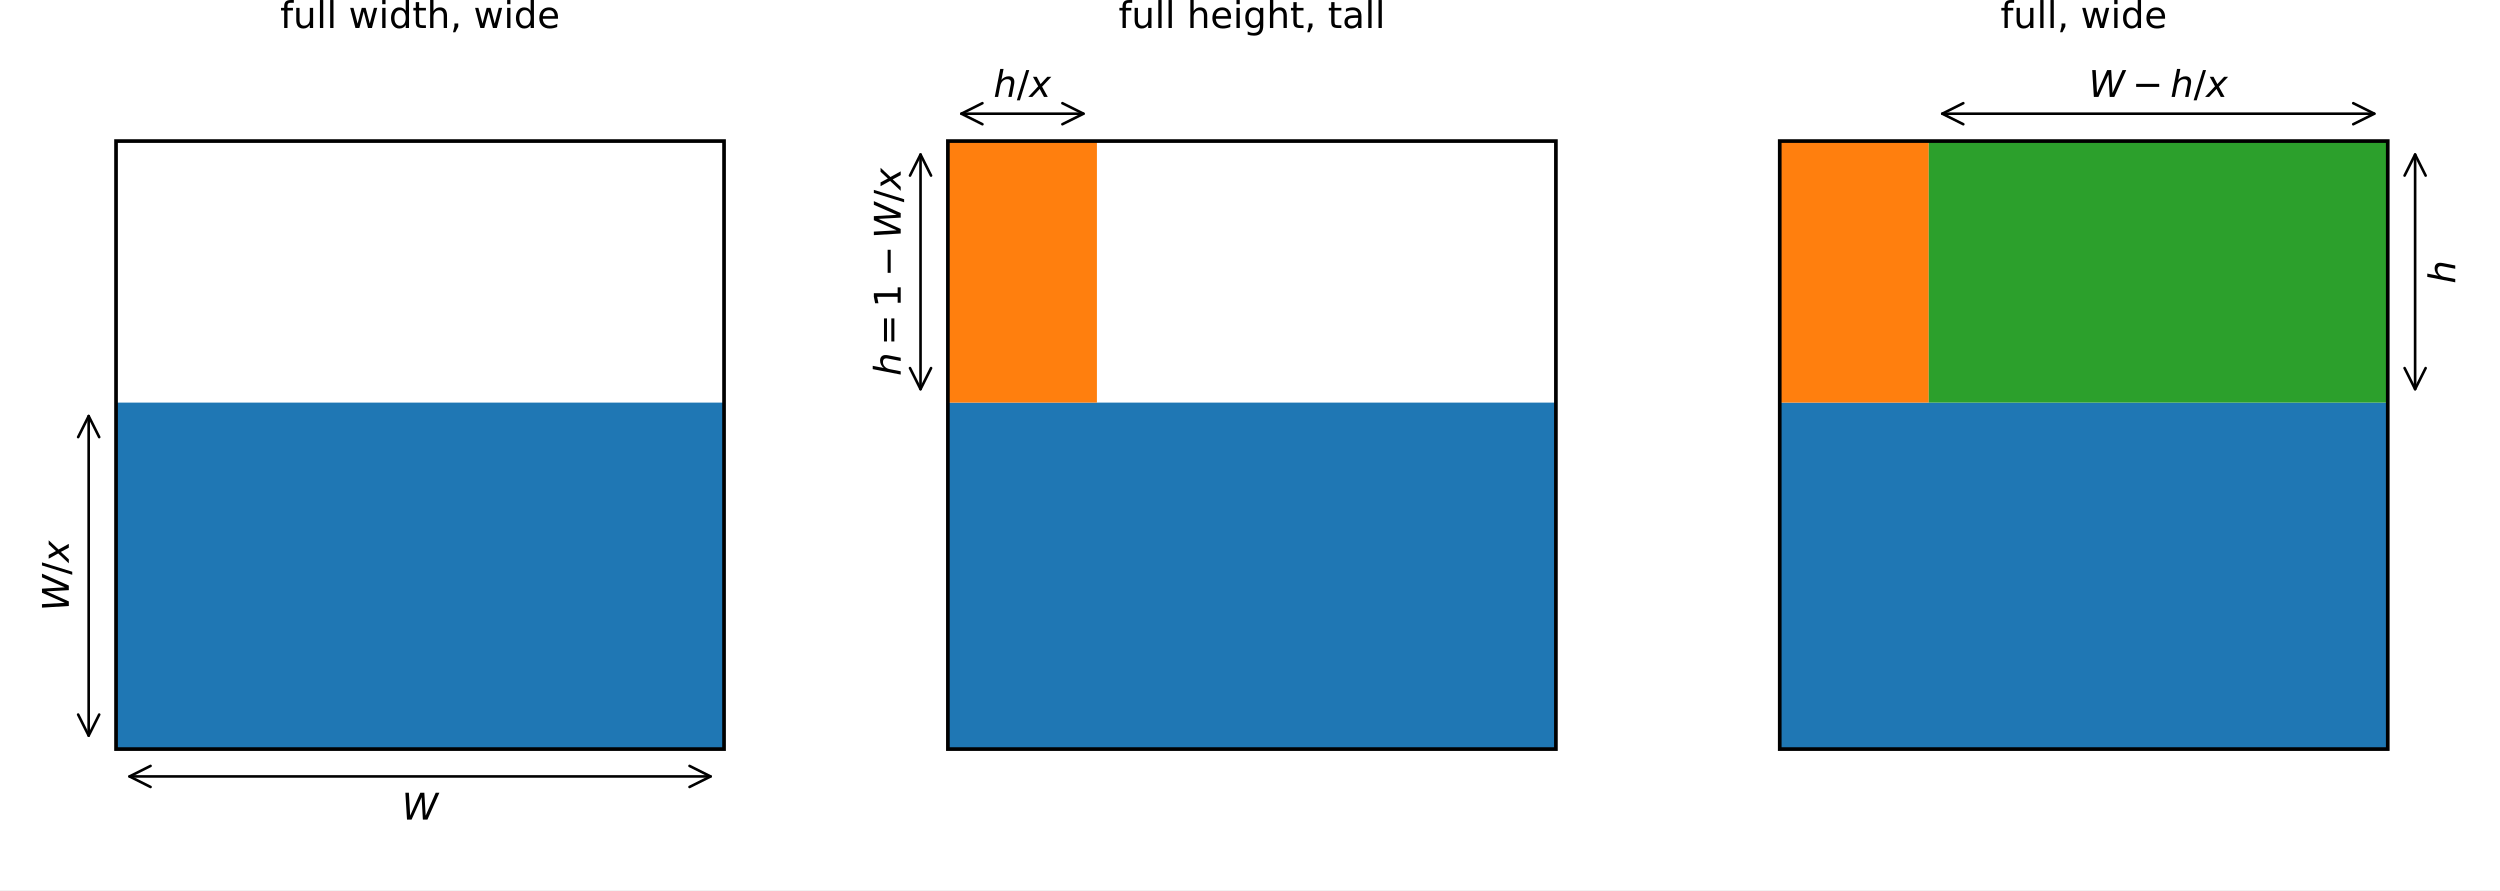
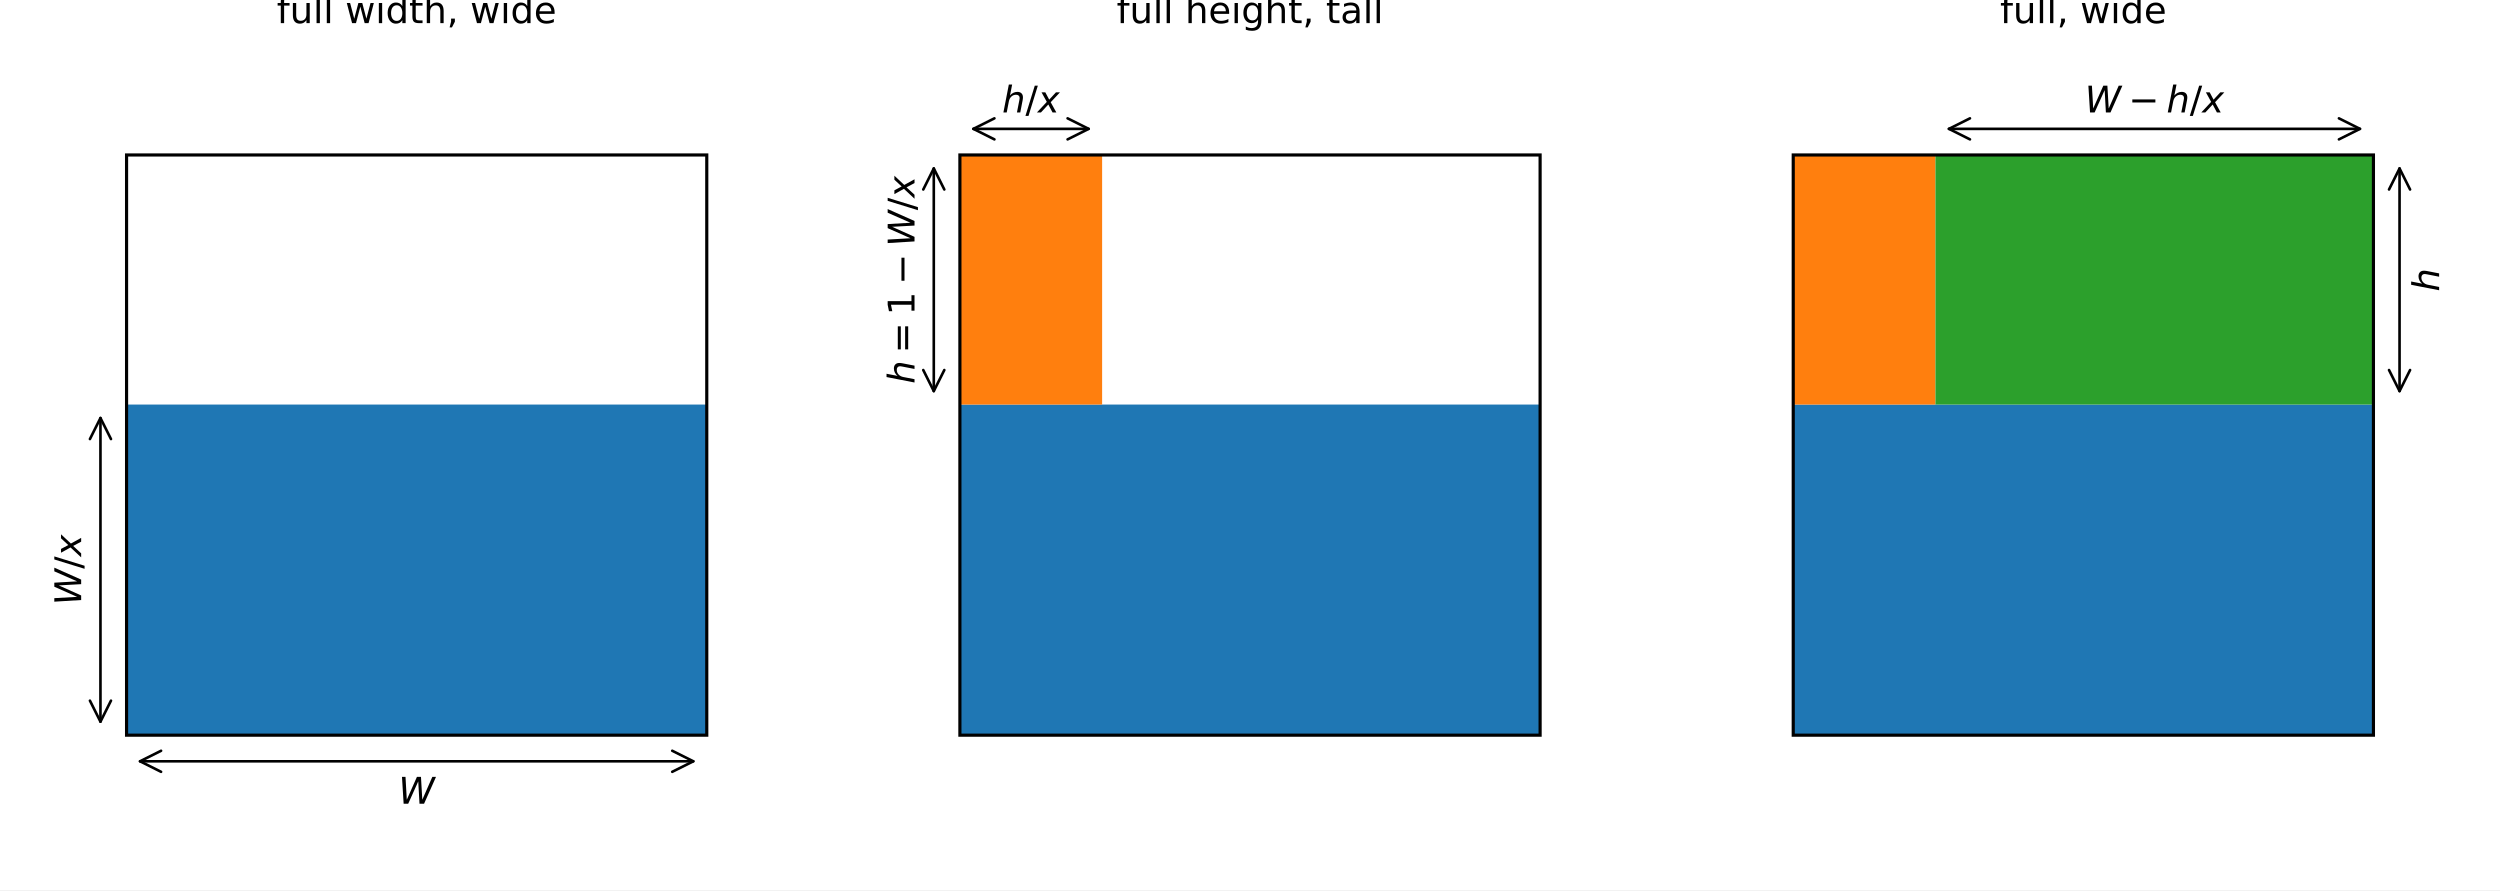
<svg xmlns="http://www.w3.org/2000/svg" xmlns:xlink="http://www.w3.org/1999/xlink" width="475.2pt" height="169.2pt" viewBox="0 0 475.2 169.2" version="1.1">
  <defs>
    <style type="text/css">*{stroke-linejoin: round; stroke-linecap: butt}</style>
  </defs>
  <g id="figure_1">
    <g id="patch_1">
      <path d="M 0 169.2  L 475.2 169.2  L 475.2 0  L 0 0  z " style="fill: #ffffff" />
    </g>
    <g id="axes_1">
      <g id="patch_2">
-         <path d="M 22.056 142.386  L 137.627 142.386  L 137.627 76.528  L 22.056 76.528  z " clip-path="url(#p04a5c26ae7)" style="fill: #1f77b4" />
+         <path d="M 24.057 139.743  L 134.343 139.743  L 134.343 76.898  L 24.057 76.898  z " clip-path="url(#pf6705ba41d)" style="fill: #1f77b4" />
      </g>
      <g id="patch_3">
-         <path d="M 135.068 147.586  Q 79.841 147.586 24.615 147.586  " style="fill: none; stroke: #000000; stroke-width: 0.5; stroke-linecap: round" />
-         <path d="M 131.068 145.586  L 135.068 147.586  L 131.068 149.586  " style="fill: none; stroke: #000000; stroke-width: 0.5; stroke-linecap: round" />
-         <path d="M 28.615 149.586  L 24.615 147.586  L 28.615 145.586  " style="fill: none; stroke: #000000; stroke-width: 0.5; stroke-linecap: round" />
+         <path d="M 24.057 139.743  L 134.343 139.743  L 134.343 29.457  L 24.057 29.457  L 24.057 139.743  z " clip-path="url(#pf6705ba41d)" style="fill: none; stroke: #000000; stroke-width: 0.6; stroke-linejoin: miter" />
+       </g>
+       <g id="patch_4">
+         <path d="M 131.781 144.706  Q 79.198 144.706 26.615 144.706  " style="fill: none; stroke: #000000; stroke-width: 0.5; stroke-linecap: round" />
+         <path d="M 127.781 142.706  L 131.781 144.706  L 127.781 146.706  " style="fill: none; stroke: #000000; stroke-width: 0.5; stroke-linecap: round" />
+         <path d="M 30.615 146.706  L 26.615 144.706  L 30.615 142.706  " style="fill: none; stroke: #000000; stroke-width: 0.5; stroke-linecap: round" />
      </g>
      <g id="text_1">
-         <g transform="translate(76.37647 155.7945) scale(0.07 -0.07)">
+         <g transform="translate(75.735 152.7818) scale(0.07 -0.07)">
          <defs>
            <path id="DejaVuSans-Oblique-57" d="M 616 4666  L 1228 4666  L 1453 697  L 3213 4666  L 3916 4666  L 4147 697  L 5888 4666  L 6528 4666  L 4453 0  L 3659 0  L 3444 3891  L 1697 0  L 903 0  L 616 4666  z " transform="scale(0.015625)" />
          </defs>
          <use xlink:href="#DejaVuSans-Oblique-57" transform="translate(0 0.09375)" />
        </g>
      </g>
-       <g id="patch_4">
-         <path d="M 16.855 79.085  Q 16.855 109.456 16.855 139.827  " style="fill: none; stroke: #000000; stroke-width: 0.5; stroke-linecap: round" />
-         <path d="M 14.855 83.085  L 16.855 79.085  L 18.855 83.085  " style="fill: none; stroke: #000000; stroke-width: 0.5; stroke-linecap: round" />
-         <path d="M 18.855 135.827  L 16.855 139.827  L 14.855 135.827  " style="fill: none; stroke: #000000; stroke-width: 0.5; stroke-linecap: round" />
+       <g id="patch_5">
+         <path d="M 19.094 79.455  Q 19.094 108.319 19.094 137.182  " style="fill: none; stroke: #000000; stroke-width: 0.5; stroke-linecap: round" />
+         <path d="M 17.094 83.455  L 19.094 79.455  L 21.094 83.455  " style="fill: none; stroke: #000000; stroke-width: 0.5; stroke-linecap: round" />
+         <path d="M 21.094 133.182  L 19.094 137.182  L 17.094 133.182  " style="fill: none; stroke: #000000; stroke-width: 0.5; stroke-linecap: round" />
      </g>
      <g id="text_2">
-         <g transform="translate(13.0879 116.1771) rotate(-90) scale(0.07 -0.07)">
+         <g transform="translate(15.43279 115.0402) rotate(-90) scale(0.07 -0.07)">
          <defs>
            <path id="DejaVuSans-2f" d="M 1625 4666  L 2156 4666  L 531 -594  L 0 -594  L 1625 4666  z " transform="scale(0.015625)" />
            <path id="DejaVuSans-Oblique-78" d="M 3841 3500  L 2234 1784  L 3219 0  L 2559 0  L 1819 1388  L 531 0  L -166 0  L 1556 1844  L 641 3500  L 1300 3500  L 1972 2234  L 3144 3500  L 3841 3500  z " transform="scale(0.015625)" />
          </defs>
          <use xlink:href="#DejaVuSans-Oblique-57" transform="translate(0 0.09375)" />
          <use xlink:href="#DejaVuSans-2f" transform="translate(98.87695 0.09375)" />
          <use xlink:href="#DejaVuSans-Oblique-78" transform="translate(132.5684 0.09375)" />
        </g>
      </g>
      <g id="text_3">
-         <g transform="translate(53.25241 5.322941) scale(0.07 -0.07)">
+         <g transform="translate(52.61094 4.4) scale(0.07 -0.07)">
          <defs>
            <path id="DejaVuSans-66" d="M 2375 4863  L 2375 4384  L 1825 4384  Q 1516 4384 1395 4259  Q 1275 4134 1275 3809  L 1275 3500  L 2222 3500  L 2222 3053  L 1275 3053  L 1275 0  L 697 0  L 697 3053  L 147 3053  L 147 3500  L 697 3500  L 697 3744  Q 697 4328 969 4595  Q 1241 4863 1831 4863  L 2375 4863  z " transform="scale(0.015625)" />
            <path id="DejaVuSans-75" d="M 544 1381  L 544 3500  L 1119 3500  L 1119 1403  Q 1119 906 1312 657  Q 1506 409 1894 409  Q 2359 409 2629 706  Q 2900 1003 2900 1516  L 2900 3500  L 3475 3500  L 3475 0  L 2900 0  L 2900 538  Q 2691 219 2414 64  Q 2138 -91 1772 -91  Q 1169 -91 856 284  Q 544 659 544 1381  z M 1991 3584  L 1991 3584  z " transform="scale(0.015625)" />
            <path id="DejaVuSans-6c" d="M 603 4863  L 1178 4863  L 1178 0  L 603 0  L 603 4863  z " transform="scale(0.015625)" />
            <path id="DejaVuSans-20" transform="scale(0.015625)" />
            <path id="DejaVuSans-77" d="M 269 3500  L 844 3500  L 1563 769  L 2278 3500  L 2956 3500  L 3675 769  L 4391 3500  L 4966 3500  L 4050 0  L 3372 0  L 2619 2869  L 1863 0  L 1184 0  L 269 3500  z " transform="scale(0.015625)" />
            <path id="DejaVuSans-69" d="M 603 3500  L 1178 3500  L 1178 0  L 603 0  L 603 3500  z M 603 4863  L 1178 4863  L 1178 4134  L 603 4134  L 603 4863  z " transform="scale(0.015625)" />
            <path id="DejaVuSans-64" d="M 2906 2969  L 2906 4863  L 3481 4863  L 3481 0  L 2906 0  L 2906 525  Q 2725 213 2448 61  Q 2172 -91 1784 -91  Q 1150 -91 751 415  Q 353 922 353 1747  Q 353 2572 751 3078  Q 1150 3584 1784 3584  Q 2172 3584 2448 3432  Q 2725 3281 2906 2969  z M 947 1747  Q 947 1113 1208 752  Q 1469 391 1925 391  Q 2381 391 2643 752  Q 2906 1113 2906 1747  Q 2906 2381 2643 2742  Q 2381 3103 1925 3103  Q 1469 3103 1208 2742  Q 947 2381 947 1747  z " transform="scale(0.015625)" />
            <path id="DejaVuSans-74" d="M 1172 4494  L 1172 3500  L 2356 3500  L 2356 3053  L 1172 3053  L 1172 1153  Q 1172 725 1289 603  Q 1406 481 1766 481  L 2356 481  L 2356 0  L 1766 0  Q 1100 0 847 248  Q 594 497 594 1153  L 594 3053  L 172 3053  L 172 3500  L 594 3500  L 594 4494  L 1172 4494  z " transform="scale(0.015625)" />
            <path id="DejaVuSans-68" d="M 3513 2113  L 3513 0  L 2938 0  L 2938 2094  Q 2938 2591 2744 2837  Q 2550 3084 2163 3084  Q 1697 3084 1428 2787  Q 1159 2491 1159 1978  L 1159 0  L 581 0  L 581 4863  L 1159 4863  L 1159 2956  Q 1366 3272 1645 3428  Q 1925 3584 2291 3584  Q 2894 3584 3203 3211  Q 3513 2838 3513 2113  z " transform="scale(0.015625)" />
            <path id="DejaVuSans-2c" d="M 750 794  L 1409 794  L 1409 256  L 897 -744  L 494 -744  L 750 256  L 750 794  z " transform="scale(0.015625)" />
            <path id="DejaVuSans-65" d="M 3597 1894  L 3597 1613  L 953 1613  Q 991 1019 1311 708  Q 1631 397 2203 397  Q 2534 397 2845 478  Q 3156 559 3463 722  L 3463 178  Q 3153 47 2828 -22  Q 2503 -91 2169 -91  Q 1331 -91 842 396  Q 353 884 353 1716  Q 353 2575 817 3079  Q 1281 3584 2069 3584  Q 2775 3584 3186 3129  Q 3597 2675 3597 1894  z M 3022 2063  Q 3016 2534 2758 2815  Q 2500 3097 2075 3097  Q 1594 3097 1305 2825  Q 1016 2553 972 2059  L 3022 2063  z " transform="scale(0.015625)" />
          </defs>
          <use xlink:href="#DejaVuSans-66" />
          <use xlink:href="#DejaVuSans-75" transform="translate(35.20508 0)" />
          <use xlink:href="#DejaVuSans-6c" transform="translate(98.58398 0)" />
          <use xlink:href="#DejaVuSans-6c" transform="translate(126.3672 0)" />
          <use xlink:href="#DejaVuSans-20" transform="translate(154.1504 0)" />
          <use xlink:href="#DejaVuSans-77" transform="translate(185.9375 0)" />
          <use xlink:href="#DejaVuSans-69" transform="translate(267.7246 0)" />
          <use xlink:href="#DejaVuSans-64" transform="translate(295.5078 0)" />
          <use xlink:href="#DejaVuSans-74" transform="translate(358.9844 0)" />
          <use xlink:href="#DejaVuSans-68" transform="translate(398.1934 0)" />
          <use xlink:href="#DejaVuSans-2c" transform="translate(461.5723 0)" />
          <use xlink:href="#DejaVuSans-20" transform="translate(493.3594 0)" />
          <use xlink:href="#DejaVuSans-77" transform="translate(525.1465 0)" />
          <use xlink:href="#DejaVuSans-69" transform="translate(606.9336 0)" />
          <use xlink:href="#DejaVuSans-64" transform="translate(634.7168 0)" />
          <use xlink:href="#DejaVuSans-65" transform="translate(698.1934 0)" />
        </g>
      </g>
-       <g id="patch_5">
-         <path d="M 22.056 142.386  L 137.627 142.386  L 137.627 26.814  L 22.056 26.814  L 22.056 142.386  z " clip-path="url(#p04a5c26ae7)" style="fill: none; stroke: #000000; stroke-width: 0.7; stroke-linejoin: miter" />
-       </g>
    </g>
    <g id="axes_2">
      <g id="patch_6">
-         <path d="M 180.174 142.386  L 295.746 142.386  L 295.746 76.528  L 180.174 76.528  z " clip-path="url(#pda533cdbe7)" style="fill: #1f77b4" />
+         <path d="M 182.457 139.743  L 292.743 139.743  L 292.743 76.898  L 182.457 76.898  z " clip-path="url(#pc21674be88)" style="fill: #1f77b4" />
      </g>
      <g id="patch_7">
-         <path d="M 180.174 76.528  L 208.503 76.528  L 208.503 26.814  L 180.174 26.814  z " clip-path="url(#pda533cdbe7)" style="fill: #ff7f0e" />
+         <path d="M 182.457 76.898  L 209.491 76.898  L 209.491 29.457  L 182.457 29.457  z " clip-path="url(#pc21674be88)" style="fill: #ff7f0e" />
      </g>
      <g id="patch_8">
-         <path d="M 205.942 21.614  Q 194.339 21.614 182.736 21.614  " style="fill: none; stroke: #000000; stroke-width: 0.5; stroke-linecap: round" />
-         <path d="M 201.942 19.614  L 205.942 21.614  L 201.942 23.614  " style="fill: none; stroke: #000000; stroke-width: 0.5; stroke-linecap: round" />
-         <path d="M 186.736 23.614  L 182.736 21.614  L 186.736 19.614  " style="fill: none; stroke: #000000; stroke-width: 0.5; stroke-linecap: round" />
+         <path d="M 182.457 139.743  L 292.743 139.743  L 292.743 29.457  L 182.457 29.457  L 182.457 139.743  z " clip-path="url(#pc21674be88)" style="fill: none; stroke: #000000; stroke-width: 0.6; stroke-linejoin: miter" />
+       </g>
+       <g id="patch_9">
+         <path d="M 206.929 24.494  Q 195.973 24.494 185.017 24.494  " style="fill: none; stroke: #000000; stroke-width: 0.5; stroke-linecap: round" />
+         <path d="M 202.929 22.494  L 206.929 24.494  L 202.929 26.494  " style="fill: none; stroke: #000000; stroke-width: 0.5; stroke-linecap: round" />
+         <path d="M 189.017 26.494  L 185.017 24.494  L 189.017 22.494  " style="fill: none; stroke: #000000; stroke-width: 0.5; stroke-linecap: round" />
      </g>
      <g id="text_4">
-         <g transform="translate(188.8439 18.42429) scale(0.07 -0.07)">
+         <g transform="translate(190.4789 21.38422) scale(0.07 -0.07)">
          <defs>
            <path id="DejaVuSans-Oblique-68" d="M 3566 2113  L 3156 0  L 2578 0  L 2988 2091  Q 3016 2238 3031 2350  Q 3047 2463 3047 2528  Q 3047 2791 2881 2937  Q 2716 3084 2419 3084  Q 1956 3084 1617 2771  Q 1278 2459 1178 1941  L 800 0  L 225 0  L 1172 4863  L 1747 4863  L 1375 2950  Q 1594 3244 1934 3414  Q 2275 3584 2650 3584  Q 3113 3584 3367 3334  Q 3622 3084 3622 2631  Q 3622 2519 3608 2391  Q 3594 2263 3566 2113  z " transform="scale(0.015625)" />
          </defs>
          <use xlink:href="#DejaVuSans-Oblique-68" transform="translate(0 0.015625)" />
          <use xlink:href="#DejaVuSans-2f" transform="translate(63.37891 0.015625)" />
          <use xlink:href="#DejaVuSans-Oblique-78" transform="translate(97.07031 0.015625)" />
        </g>
      </g>
-       <g id="patch_9">
-         <path d="M 174.974 29.373  Q 174.974 51.671 174.974 73.969  " style="fill: none; stroke: #000000; stroke-width: 0.5; stroke-linecap: round" />
-         <path d="M 172.974 33.373  L 174.974 29.373  L 176.974 33.373  " style="fill: none; stroke: #000000; stroke-width: 0.5; stroke-linecap: round" />
-         <path d="M 176.974 69.969  L 174.974 73.969  L 172.974 69.969  " style="fill: none; stroke: #000000; stroke-width: 0.5; stroke-linecap: round" />
+       <g id="patch_10">
+         <path d="M 177.494 32.017  Q 177.494 53.178 177.494 74.339  " style="fill: none; stroke: #000000; stroke-width: 0.5; stroke-linecap: round" />
+         <path d="M 175.494 36.017  L 177.494 32.017  L 179.494 36.017  " style="fill: none; stroke: #000000; stroke-width: 0.5; stroke-linecap: round" />
+         <path d="M 179.494 70.339  L 177.494 74.339  L 175.494 70.339  " style="fill: none; stroke: #000000; stroke-width: 0.5; stroke-linecap: round" />
      </g>
      <g id="text_5">
-         <g transform="translate(171.2064 71.44641) rotate(-90) scale(0.07 -0.07)">
+         <g transform="translate(173.8328 72.95238) rotate(-90) scale(0.07 -0.07)">
          <defs>
            <path id="DejaVuSans-3d" d="M 678 2906  L 4684 2906  L 4684 2381  L 678 2381  L 678 2906  z M 678 1631  L 4684 1631  L 4684 1100  L 678 1100  L 678 1631  z " transform="scale(0.015625)" />
            <path id="DejaVuSans-31" d="M 794 531  L 1825 531  L 1825 4091  L 703 3866  L 703 4441  L 1819 4666  L 2450 4666  L 2450 531  L 3481 531  L 3481 0  L 794 0  L 794 531  z " transform="scale(0.015625)" />
            <path id="DejaVuSans-2212" d="M 678 2272  L 4684 2272  L 4684 1741  L 678 1741  L 678 2272  z " transform="scale(0.015625)" />
          </defs>
          <use xlink:href="#DejaVuSans-Oblique-68" transform="translate(0 0.015625)" />
          <use xlink:href="#DejaVuSans-3d" transform="translate(82.86133 0.015625)" />
          <use xlink:href="#DejaVuSans-31" transform="translate(186.1328 0.015625)" />
          <use xlink:href="#DejaVuSans-2212" transform="translate(269.2383 0.015625)" />
          <use xlink:href="#DejaVuSans-Oblique-57" transform="translate(372.5098 0.015625)" />
          <use xlink:href="#DejaVuSans-2f" transform="translate(471.3867 0.015625)" />
          <use xlink:href="#DejaVuSans-Oblique-78" transform="translate(505.0781 0.015625)" />
        </g>
      </g>
      <g id="text_6">
-         <g transform="translate(212.6102 5.322941) scale(0.07 -0.07)">
+         <g transform="translate(212.2502 4.4) scale(0.07 -0.07)">
          <defs>
            <path id="DejaVuSans-67" d="M 2906 1791  Q 2906 2416 2648 2759  Q 2391 3103 1925 3103  Q 1463 3103 1205 2759  Q 947 2416 947 1791  Q 947 1169 1205 825  Q 1463 481 1925 481  Q 2391 481 2648 825  Q 2906 1169 2906 1791  z M 3481 434  Q 3481 -459 3084 -895  Q 2688 -1331 1869 -1331  Q 1566 -1331 1297 -1286  Q 1028 -1241 775 -1147  L 775 -588  Q 1028 -725 1275 -790  Q 1522 -856 1778 -856  Q 2344 -856 2625 -561  Q 2906 -266 2906 331  L 2906 616  Q 2728 306 2450 153  Q 2172 0 1784 0  Q 1141 0 747 490  Q 353 981 353 1791  Q 353 2603 747 3093  Q 1141 3584 1784 3584  Q 2172 3584 2450 3431  Q 2728 3278 2906 2969  L 2906 3500  L 3481 3500  L 3481 434  z " transform="scale(0.015625)" />
            <path id="DejaVuSans-61" d="M 2194 1759  Q 1497 1759 1228 1600  Q 959 1441 959 1056  Q 959 750 1161 570  Q 1363 391 1709 391  Q 2188 391 2477 730  Q 2766 1069 2766 1631  L 2766 1759  L 2194 1759  z M 3341 1997  L 3341 0  L 2766 0  L 2766 531  Q 2569 213 2275 61  Q 1981 -91 1556 -91  Q 1019 -91 701 211  Q 384 513 384 1019  Q 384 1609 779 1909  Q 1175 2209 1959 2209  L 2766 2209  L 2766 2266  Q 2766 2663 2505 2880  Q 2244 3097 1772 3097  Q 1472 3097 1187 3025  Q 903 2953 641 2809  L 641 3341  Q 956 3463 1253 3523  Q 1550 3584 1831 3584  Q 2591 3584 2966 3190  Q 3341 2797 3341 1997  z " transform="scale(0.015625)" />
          </defs>
          <use xlink:href="#DejaVuSans-66" />
          <use xlink:href="#DejaVuSans-75" transform="translate(35.20508 0)" />
          <use xlink:href="#DejaVuSans-6c" transform="translate(98.58398 0)" />
          <use xlink:href="#DejaVuSans-6c" transform="translate(126.3672 0)" />
          <use xlink:href="#DejaVuSans-20" transform="translate(154.1504 0)" />
          <use xlink:href="#DejaVuSans-68" transform="translate(185.9375 0)" />
          <use xlink:href="#DejaVuSans-65" transform="translate(249.3164 0)" />
          <use xlink:href="#DejaVuSans-69" transform="translate(310.8398 0)" />
          <use xlink:href="#DejaVuSans-67" transform="translate(338.623 0)" />
          <use xlink:href="#DejaVuSans-68" transform="translate(402.0996 0)" />
          <use xlink:href="#DejaVuSans-74" transform="translate(465.4785 0)" />
          <use xlink:href="#DejaVuSans-2c" transform="translate(504.6875 0)" />
          <use xlink:href="#DejaVuSans-20" transform="translate(536.4746 0)" />
          <use xlink:href="#DejaVuSans-74" transform="translate(568.2617 0)" />
          <use xlink:href="#DejaVuSans-61" transform="translate(607.4707 0)" />
          <use xlink:href="#DejaVuSans-6c" transform="translate(668.75 0)" />
          <use xlink:href="#DejaVuSans-6c" transform="translate(696.5332 0)" />
        </g>
      </g>
-       <g id="patch_10">
-         <path d="M 180.174 142.386  L 295.746 142.386  L 295.746 26.814  L 180.174 26.814  L 180.174 142.386  z " clip-path="url(#pda533cdbe7)" style="fill: none; stroke: #000000; stroke-width: 0.7; stroke-linejoin: miter" />
-       </g>
    </g>
    <g id="axes_3">
      <g id="patch_11">
-         <path d="M 338.293 142.386  L 453.864 142.386  L 453.864 76.528  L 338.293 76.528  z " clip-path="url(#pafcc32392a)" style="fill: #1f77b4" />
+         <path d="M 340.857 139.743  L 451.143 139.743  L 451.143 76.898  L 340.857 76.898  z " clip-path="url(#pc7c2ae4a0f)" style="fill: #1f77b4" />
      </g>
      <g id="patch_12">
-         <path d="M 338.293 76.528  L 366.622 76.528  L 366.622 26.814  L 338.293 26.814  z " clip-path="url(#pafcc32392a)" style="fill: #ff7f0e" />
+         <path d="M 340.857 76.898  L 367.891 76.898  L 367.891 29.457  L 340.857 29.457  z " clip-path="url(#pc7c2ae4a0f)" style="fill: #ff7f0e" />
      </g>
      <g id="patch_13">
-         <path d="M 366.622 76.528  L 453.864 76.528  L 453.864 26.814  L 366.622 26.814  z " clip-path="url(#pafcc32392a)" style="fill: #2ca02c" />
+         <path d="M 367.891 76.898  L 451.143 76.898  L 451.143 29.457  L 367.891 29.457  z " clip-path="url(#pc7c2ae4a0f)" style="fill: #2ca02c" />
      </g>
      <g id="patch_14">
-         <path d="M 451.306 21.614  Q 410.244 21.614 369.181 21.614  " style="fill: none; stroke: #000000; stroke-width: 0.5; stroke-linecap: round" />
-         <path d="M 447.306 19.614  L 451.306 21.614  L 447.306 23.614  " style="fill: none; stroke: #000000; stroke-width: 0.5; stroke-linecap: round" />
-         <path d="M 373.181 23.614  L 369.181 21.614  L 373.181 19.614  " style="fill: none; stroke: #000000; stroke-width: 0.5; stroke-linecap: round" />
+         <path d="M 340.857 139.743  L 451.143 139.743  L 451.143 29.457  L 340.857 29.457  L 340.857 139.743  z " clip-path="url(#pc7c2ae4a0f)" style="fill: none; stroke: #000000; stroke-width: 0.6; stroke-linejoin: miter" />
+       </g>
+       <g id="patch_15">
+         <path d="M 448.584 24.494  Q 409.516 24.494 370.448 24.494  " style="fill: none; stroke: #000000; stroke-width: 0.5; stroke-linecap: round" />
+         <path d="M 444.584 22.494  L 448.584 24.494  L 444.584 26.494  " style="fill: none; stroke: #000000; stroke-width: 0.5; stroke-linecap: round" />
+         <path d="M 374.448 26.494  L 370.448 24.494  L 374.448 22.494  " style="fill: none; stroke: #000000; stroke-width: 0.5; stroke-linecap: round" />
      </g>
      <g id="text_7">
-         <g transform="translate(397.0131 18.42429) scale(0.07 -0.07)">
+         <g transform="translate(396.2867 21.38422) scale(0.07 -0.07)">
          <use xlink:href="#DejaVuSans-Oblique-57" transform="translate(0 0.015625)" />
          <use xlink:href="#DejaVuSans-2212" transform="translate(118.3594 0.015625)" />
          <use xlink:href="#DejaVuSans-Oblique-68" transform="translate(221.6309 0.015625)" />
          <use xlink:href="#DejaVuSans-2f" transform="translate(285.0098 0.015625)" />
          <use xlink:href="#DejaVuSans-Oblique-78" transform="translate(318.7012 0.015625)" />
        </g>
      </g>
-       <g id="patch_15">
-         <path d="M 459.065 29.373  Q 459.065 51.671 459.065 73.969  " style="fill: none; stroke: #000000; stroke-width: 0.5; stroke-linecap: round" />
-         <path d="M 457.065 33.373  L 459.065 29.373  L 461.065 33.373  " style="fill: none; stroke: #000000; stroke-width: 0.5; stroke-linecap: round" />
-         <path d="M 461.065 69.969  L 459.065 73.969  L 457.065 69.969  " style="fill: none; stroke: #000000; stroke-width: 0.5; stroke-linecap: round" />
+       <g id="patch_16">
+         <path d="M 456.106 32.017  Q 456.106 53.178 456.106 74.339  " style="fill: none; stroke: #000000; stroke-width: 0.5; stroke-linecap: round" />
+         <path d="M 454.106 36.017  L 456.106 32.017  L 458.106 36.017  " style="fill: none; stroke: #000000; stroke-width: 0.5; stroke-linecap: round" />
+         <path d="M 458.106 70.339  L 456.106 74.339  L 454.106 70.339  " style="fill: none; stroke: #000000; stroke-width: 0.5; stroke-linecap: round" />
      </g>
      <g id="text_8">
-         <g transform="translate(466.6952 53.91141) rotate(-90) scale(0.07 -0.07)">
+         <g transform="translate(463.6303 55.41738) rotate(-90) scale(0.07 -0.07)">
          <use xlink:href="#DejaVuSans-Oblique-68" transform="translate(0 0.015625)" />
        </g>
      </g>
      <g id="text_9">
-         <g transform="translate(380.2487 5.322941) scale(0.07 -0.07)">
+         <g transform="translate(380.1702 4.4) scale(0.07 -0.07)">
          <use xlink:href="#DejaVuSans-66" />
          <use xlink:href="#DejaVuSans-75" transform="translate(35.20508 0)" />
          <use xlink:href="#DejaVuSans-6c" transform="translate(98.58398 0)" />
          <use xlink:href="#DejaVuSans-6c" transform="translate(126.3672 0)" />
          <use xlink:href="#DejaVuSans-2c" transform="translate(154.1504 0)" />
          <use xlink:href="#DejaVuSans-20" transform="translate(185.9375 0)" />
          <use xlink:href="#DejaVuSans-77" transform="translate(217.7246 0)" />
          <use xlink:href="#DejaVuSans-69" transform="translate(299.5117 0)" />
          <use xlink:href="#DejaVuSans-64" transform="translate(327.2949 0)" />
          <use xlink:href="#DejaVuSans-65" transform="translate(390.7715 0)" />
        </g>
      </g>
-       <g id="patch_16">
-         <path d="M 338.293 142.386  L 453.864 142.386  L 453.864 26.814  L 338.293 26.814  L 338.293 142.386  z " clip-path="url(#pafcc32392a)" style="fill: none; stroke: #000000; stroke-width: 0.7; stroke-linejoin: miter" />
-       </g>
    </g>
  </g>
  <defs>
-     <clipPath id="p04a5c26ae7">
-       <rect x="3.564" y="8.323" width="152.554" height="152.554" />
+     <clipPath id="pf6705ba41d">
+       <rect x="2" y="7.4" width="154.4" height="154.4" />
    </clipPath>
-     <clipPath id="pda533cdbe7">
-       <rect x="161.683" y="8.323" width="152.554" height="152.554" />
+     <clipPath id="pc21674be88">
+       <rect x="160.4" y="7.4" width="154.4" height="154.4" />
    </clipPath>
-     <clipPath id="pafcc32392a">
-       <rect x="319.801" y="8.323" width="152.554" height="152.554" />
+     <clipPath id="pc7c2ae4a0f">
+       <rect x="318.8" y="7.4" width="154.4" height="154.4" />
    </clipPath>
  </defs>
</svg>
